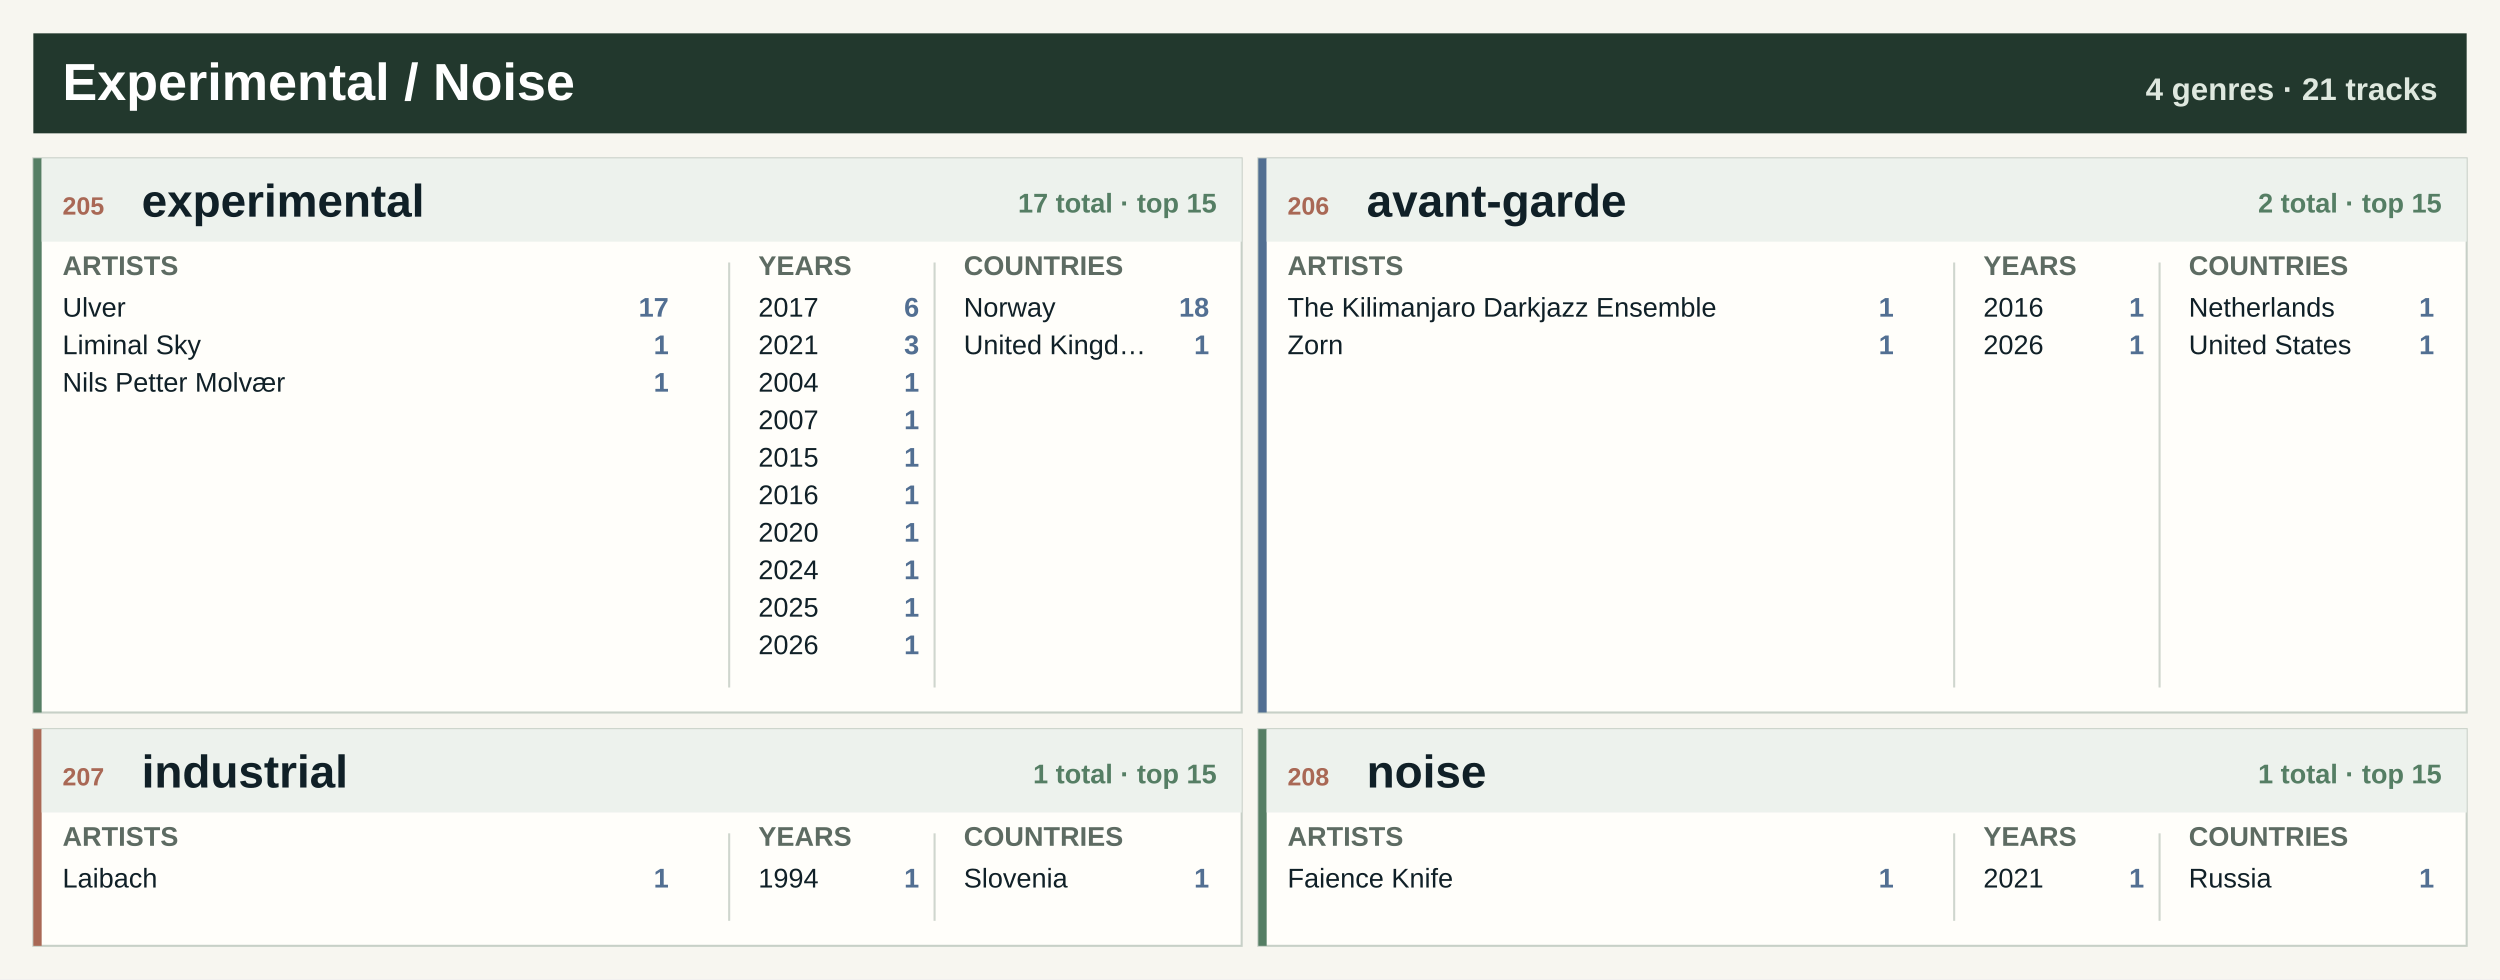
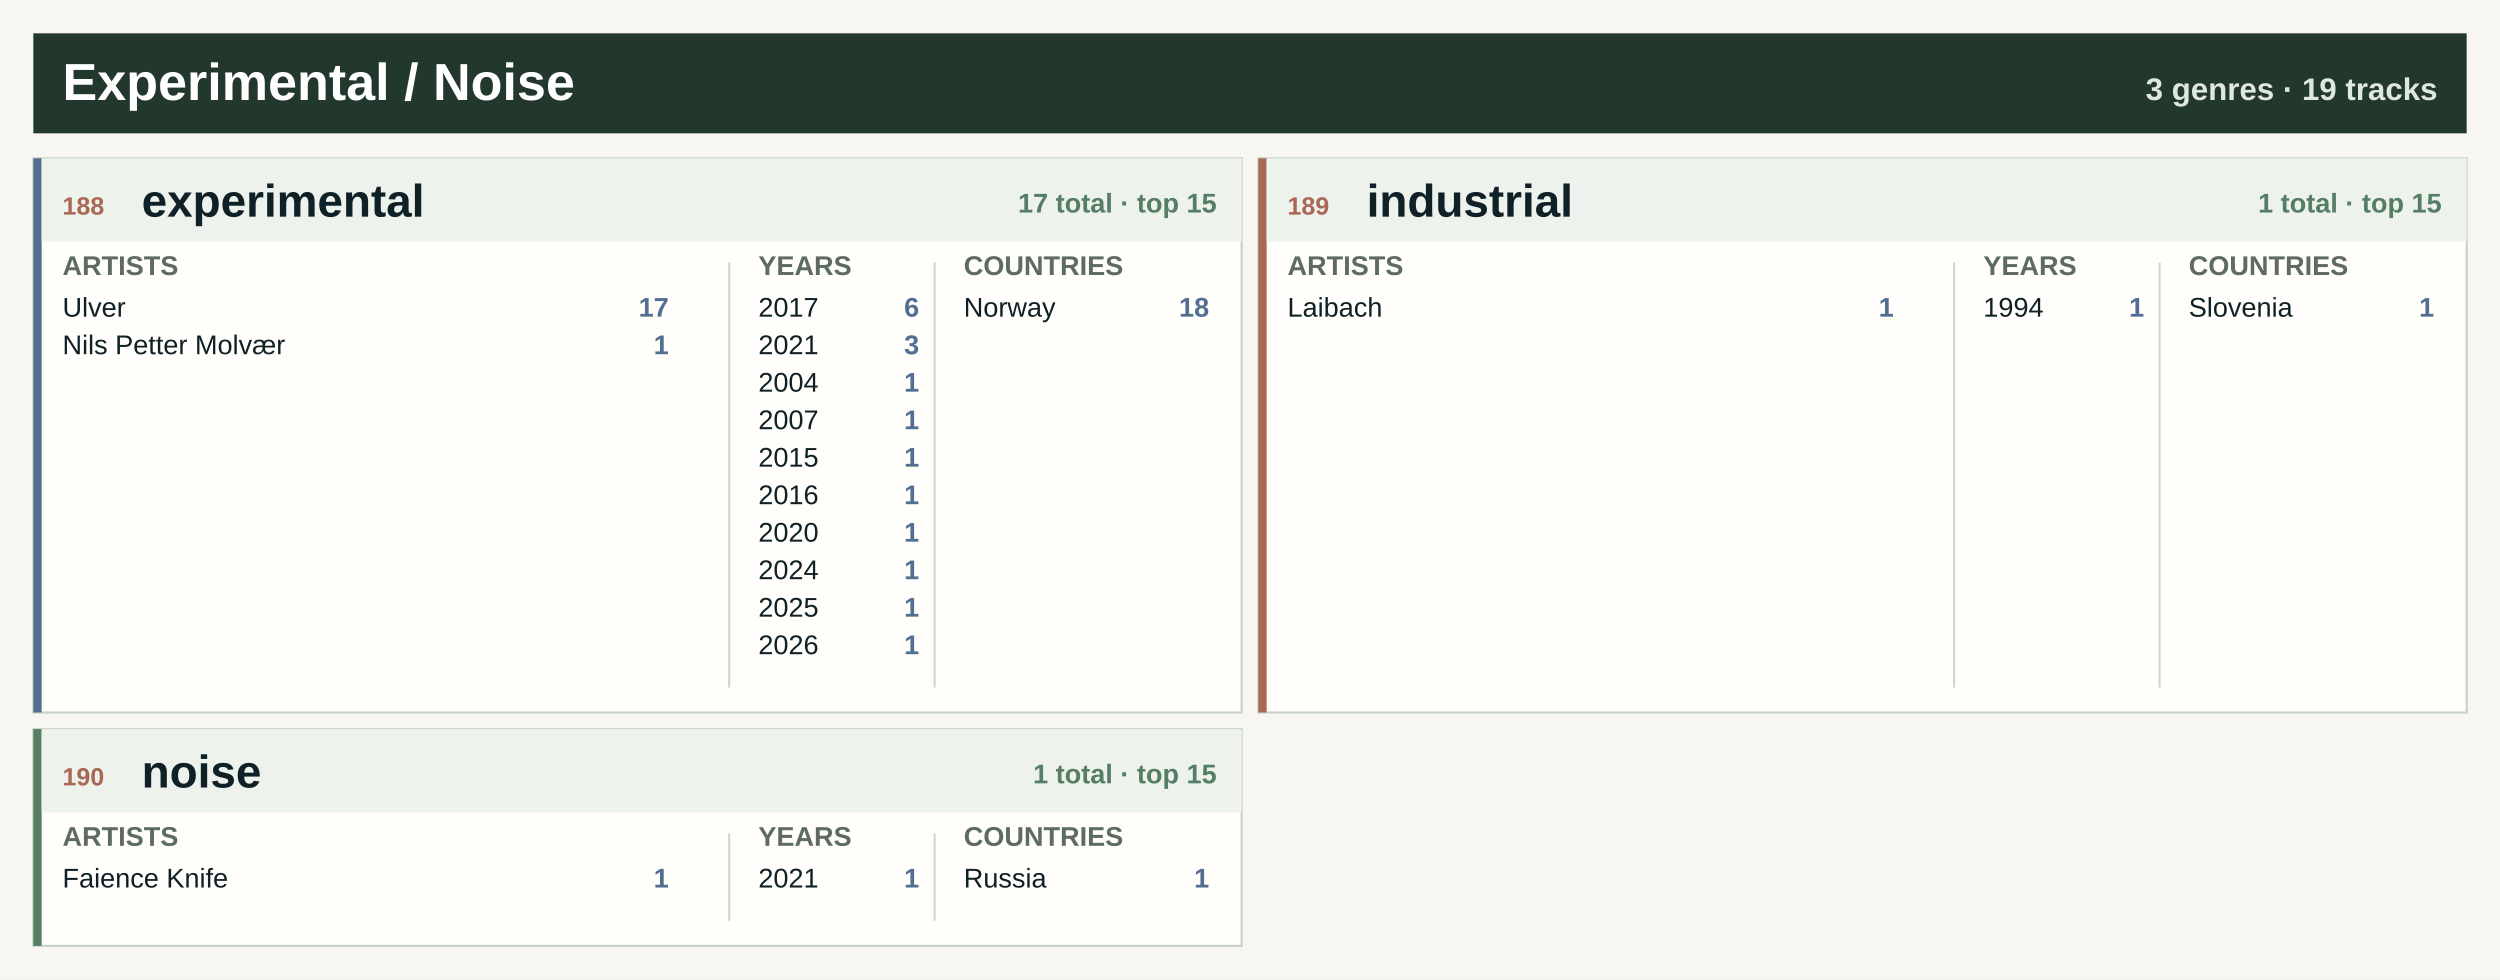
<svg xmlns="http://www.w3.org/2000/svg" width="1200" height="470" viewBox="0 0 1200 470" role="img" aria-label="Experimental / Noise genre atlas">
  <rect width="1200" height="470" fill="#f7f6f0" />
  <rect x="16" y="16" width="1168" height="48" fill="#22382d" />
  <text x="30.0" y="48.0" font-family="Segoe UI, Arial, sans-serif" font-size="25" font-weight="800" fill="#ffffff" text-anchor="start">Experimental / Noise</text>
-   <text x="1170.0" y="48.0" font-family="Segoe UI, Arial, sans-serif" font-size="15" font-weight="800" fill="#dfe8df" text-anchor="end">4 genres · 21 tracks</text>
+   <text x="1170.0" y="48.0" font-family="Segoe UI, Arial, sans-serif" font-size="15" font-weight="800" fill="#dfe8df" text-anchor="end">3 genres · 19 tracks</text>
  <rect x="16.0" y="76.0" width="580.0" height="266" fill="#fffefa" stroke="#c7d0c7" />
-   <rect x="16.0" y="76.0" width="4" height="266" fill="#557e64" />
+   <rect x="16.0" y="76.0" width="4" height="266" fill="#526f92" />
  <rect x="20.0" y="76.0" width="576.0" height="40" fill="#edf2ed" />
-   <text x="30.0" y="103.0" font-family="Segoe UI, Arial, sans-serif" font-size="12" font-weight="800" fill="#a96855" text-anchor="start">205</text>
+   <text x="30.0" y="103.0" font-family="Segoe UI, Arial, sans-serif" font-size="12" font-weight="800" fill="#a96855" text-anchor="start">188</text>
  <text x="68.0" y="104.0" font-family="Segoe UI, Arial, sans-serif" font-size="22" font-weight="800" fill="#102027" text-anchor="start">experimental</text>
  <text x="584.0" y="102.0" font-family="Segoe UI, Arial, sans-serif" font-size="13" font-weight="800" fill="#557e64" text-anchor="end">17 total · top 15</text>
  <text x="30.0" y="132.0" font-family="Segoe UI, Arial, sans-serif" font-size="13" font-weight="800" fill="#5d6b62" text-anchor="start">ARTISTS</text>
  <text x="364.0" y="132.0" font-family="Segoe UI, Arial, sans-serif" font-size="13" font-weight="800" fill="#5d6b62" text-anchor="start">YEARS</text>
  <text x="462.6" y="132.0" font-family="Segoe UI, Arial, sans-serif" font-size="13" font-weight="800" fill="#5d6b62" text-anchor="start">COUNTRIES</text>
  <line x1="350.0" y1="126.0" x2="350.0" y2="330.0" stroke="#cfd6ce" />
  <line x1="448.6" y1="126.0" x2="448.6" y2="330.0" stroke="#cfd6ce" />
  <text x="30.0" y="152.0" font-family="Segoe UI, Arial, sans-serif" font-size="13" font-weight="400" fill="#102027" text-anchor="start">Ulver</text>
  <text x="321.0" y="152.0" font-family="Segoe UI, Arial, sans-serif" font-size="13" font-weight="800" fill="#526f92" text-anchor="end">17</text>
-   <text x="30.0" y="170.0" font-family="Segoe UI, Arial, sans-serif" font-size="13" font-weight="400" fill="#102027" text-anchor="start">Liminal Sky</text>
+   <text x="30.0" y="170.0" font-family="Segoe UI, Arial, sans-serif" font-size="13" font-weight="400" fill="#102027" text-anchor="start">Nils Petter Molvær</text>
  <text x="321.0" y="170.0" font-family="Segoe UI, Arial, sans-serif" font-size="13" font-weight="800" fill="#526f92" text-anchor="end">1</text>
-   <text x="30.0" y="188.0" font-family="Segoe UI, Arial, sans-serif" font-size="13" font-weight="400" fill="#102027" text-anchor="start">Nils Petter Molvær</text>
-   <text x="321.0" y="188.0" font-family="Segoe UI, Arial, sans-serif" font-size="13" font-weight="800" fill="#526f92" text-anchor="end">1</text>
  <text x="364.0" y="152.0" font-family="Segoe UI, Arial, sans-serif" font-size="13" font-weight="400" fill="#102027" text-anchor="start">2017</text>
  <text x="441.2" y="152.0" font-family="Segoe UI, Arial, sans-serif" font-size="13" font-weight="800" fill="#526f92" text-anchor="end">6</text>
  <text x="364.0" y="170.0" font-family="Segoe UI, Arial, sans-serif" font-size="13" font-weight="400" fill="#102027" text-anchor="start">2021</text>
  <text x="441.2" y="170.0" font-family="Segoe UI, Arial, sans-serif" font-size="13" font-weight="800" fill="#526f92" text-anchor="end">3</text>
  <text x="364.0" y="188.0" font-family="Segoe UI, Arial, sans-serif" font-size="13" font-weight="400" fill="#102027" text-anchor="start">2004</text>
  <text x="441.2" y="188.0" font-family="Segoe UI, Arial, sans-serif" font-size="13" font-weight="800" fill="#526f92" text-anchor="end">1</text>
  <text x="364.0" y="206.0" font-family="Segoe UI, Arial, sans-serif" font-size="13" font-weight="400" fill="#102027" text-anchor="start">2007</text>
  <text x="441.2" y="206.0" font-family="Segoe UI, Arial, sans-serif" font-size="13" font-weight="800" fill="#526f92" text-anchor="end">1</text>
  <text x="364.0" y="224.0" font-family="Segoe UI, Arial, sans-serif" font-size="13" font-weight="400" fill="#102027" text-anchor="start">2015</text>
  <text x="441.2" y="224.0" font-family="Segoe UI, Arial, sans-serif" font-size="13" font-weight="800" fill="#526f92" text-anchor="end">1</text>
  <text x="364.0" y="242.0" font-family="Segoe UI, Arial, sans-serif" font-size="13" font-weight="400" fill="#102027" text-anchor="start">2016</text>
  <text x="441.2" y="242.0" font-family="Segoe UI, Arial, sans-serif" font-size="13" font-weight="800" fill="#526f92" text-anchor="end">1</text>
  <text x="364.0" y="260.0" font-family="Segoe UI, Arial, sans-serif" font-size="13" font-weight="400" fill="#102027" text-anchor="start">2020</text>
  <text x="441.2" y="260.0" font-family="Segoe UI, Arial, sans-serif" font-size="13" font-weight="800" fill="#526f92" text-anchor="end">1</text>
  <text x="364.0" y="278.0" font-family="Segoe UI, Arial, sans-serif" font-size="13" font-weight="400" fill="#102027" text-anchor="start">2024</text>
  <text x="441.2" y="278.0" font-family="Segoe UI, Arial, sans-serif" font-size="13" font-weight="800" fill="#526f92" text-anchor="end">1</text>
  <text x="364.0" y="296.0" font-family="Segoe UI, Arial, sans-serif" font-size="13" font-weight="400" fill="#102027" text-anchor="start">2025</text>
  <text x="441.2" y="296.0" font-family="Segoe UI, Arial, sans-serif" font-size="13" font-weight="800" fill="#526f92" text-anchor="end">1</text>
  <text x="364.0" y="314.0" font-family="Segoe UI, Arial, sans-serif" font-size="13" font-weight="400" fill="#102027" text-anchor="start">2026</text>
  <text x="441.2" y="314.0" font-family="Segoe UI, Arial, sans-serif" font-size="13" font-weight="800" fill="#526f92" text-anchor="end">1</text>
  <text x="462.6" y="152.0" font-family="Segoe UI, Arial, sans-serif" font-size="13" font-weight="400" fill="#102027" text-anchor="start">Norway</text>
  <text x="580.4" y="152.0" font-family="Segoe UI, Arial, sans-serif" font-size="13" font-weight="800" fill="#526f92" text-anchor="end">18</text>
-   <text x="462.6" y="170.0" font-family="Segoe UI, Arial, sans-serif" font-size="13" font-weight="400" fill="#102027" text-anchor="start">United Kingd…</text>
-   <text x="580.4" y="170.0" font-family="Segoe UI, Arial, sans-serif" font-size="13" font-weight="800" fill="#526f92" text-anchor="end">1</text>
  <rect x="604.0" y="76.0" width="580.0" height="266" fill="#fffefa" stroke="#c7d0c7" />
-   <rect x="604.0" y="76.0" width="4" height="266" fill="#526f92" />
+   <rect x="604.0" y="76.0" width="4" height="266" fill="#a96855" />
  <rect x="608.0" y="76.0" width="576.0" height="40" fill="#edf2ed" />
-   <text x="618.0" y="103.0" font-family="Segoe UI, Arial, sans-serif" font-size="12" font-weight="800" fill="#a96855" text-anchor="start">206</text>
-   <text x="656.0" y="104.0" font-family="Segoe UI, Arial, sans-serif" font-size="22" font-weight="800" fill="#102027" text-anchor="start">avant-garde</text>
-   <text x="1172.0" y="102.0" font-family="Segoe UI, Arial, sans-serif" font-size="13" font-weight="800" fill="#557e64" text-anchor="end">2 total · top 15</text>
+   <text x="618.0" y="103.0" font-family="Segoe UI, Arial, sans-serif" font-size="12" font-weight="800" fill="#a96855" text-anchor="start">189</text>
+   <text x="656.0" y="104.0" font-family="Segoe UI, Arial, sans-serif" font-size="22" font-weight="800" fill="#102027" text-anchor="start">industrial</text>
+   <text x="1172.0" y="102.0" font-family="Segoe UI, Arial, sans-serif" font-size="13" font-weight="800" fill="#557e64" text-anchor="end">1 total · top 15</text>
  <text x="618.0" y="132.0" font-family="Segoe UI, Arial, sans-serif" font-size="13" font-weight="800" fill="#5d6b62" text-anchor="start">ARTISTS</text>
  <text x="952.0" y="132.0" font-family="Segoe UI, Arial, sans-serif" font-size="13" font-weight="800" fill="#5d6b62" text-anchor="start">YEARS</text>
  <text x="1050.6" y="132.0" font-family="Segoe UI, Arial, sans-serif" font-size="13" font-weight="800" fill="#5d6b62" text-anchor="start">COUNTRIES</text>
  <line x1="938.0" y1="126.0" x2="938.0" y2="330.0" stroke="#cfd6ce" />
  <line x1="1036.6" y1="126.0" x2="1036.6" y2="330.0" stroke="#cfd6ce" />
-   <text x="618.0" y="152.0" font-family="Segoe UI, Arial, sans-serif" font-size="13" font-weight="400" fill="#102027" text-anchor="start">The Kilimanjaro Darkjazz Ensemble</text>
+   <text x="618.0" y="152.0" font-family="Segoe UI, Arial, sans-serif" font-size="13" font-weight="400" fill="#102027" text-anchor="start">Laibach</text>
  <text x="909.0" y="152.0" font-family="Segoe UI, Arial, sans-serif" font-size="13" font-weight="800" fill="#526f92" text-anchor="end">1</text>
-   <text x="618.0" y="170.0" font-family="Segoe UI, Arial, sans-serif" font-size="13" font-weight="400" fill="#102027" text-anchor="start">Zorn</text>
-   <text x="909.0" y="170.0" font-family="Segoe UI, Arial, sans-serif" font-size="13" font-weight="800" fill="#526f92" text-anchor="end">1</text>
-   <text x="952.0" y="152.0" font-family="Segoe UI, Arial, sans-serif" font-size="13" font-weight="400" fill="#102027" text-anchor="start">2016</text>
+   <text x="952.0" y="152.0" font-family="Segoe UI, Arial, sans-serif" font-size="13" font-weight="400" fill="#102027" text-anchor="start">1994</text>
  <text x="1029.2" y="152.0" font-family="Segoe UI, Arial, sans-serif" font-size="13" font-weight="800" fill="#526f92" text-anchor="end">1</text>
-   <text x="952.0" y="170.0" font-family="Segoe UI, Arial, sans-serif" font-size="13" font-weight="400" fill="#102027" text-anchor="start">2026</text>
-   <text x="1029.2" y="170.0" font-family="Segoe UI, Arial, sans-serif" font-size="13" font-weight="800" fill="#526f92" text-anchor="end">1</text>
-   <text x="1050.6" y="152.0" font-family="Segoe UI, Arial, sans-serif" font-size="13" font-weight="400" fill="#102027" text-anchor="start">Netherlands</text>
+   <text x="1050.6" y="152.0" font-family="Segoe UI, Arial, sans-serif" font-size="13" font-weight="400" fill="#102027" text-anchor="start">Slovenia</text>
  <text x="1168.4" y="152.0" font-family="Segoe UI, Arial, sans-serif" font-size="13" font-weight="800" fill="#526f92" text-anchor="end">1</text>
-   <text x="1050.6" y="170.0" font-family="Segoe UI, Arial, sans-serif" font-size="13" font-weight="400" fill="#102027" text-anchor="start">United States</text>
-   <text x="1168.4" y="170.0" font-family="Segoe UI, Arial, sans-serif" font-size="13" font-weight="800" fill="#526f92" text-anchor="end">1</text>
  <rect x="16.0" y="350.0" width="580.0" height="104" fill="#fffefa" stroke="#c7d0c7" />
-   <rect x="16.0" y="350.0" width="4" height="104" fill="#a96855" />
+   <rect x="16.0" y="350.0" width="4" height="104" fill="#557e64" />
  <rect x="20.0" y="350.0" width="576.0" height="40" fill="#edf2ed" />
-   <text x="30.0" y="377.0" font-family="Segoe UI, Arial, sans-serif" font-size="12" font-weight="800" fill="#a96855" text-anchor="start">207</text>
-   <text x="68.0" y="378.0" font-family="Segoe UI, Arial, sans-serif" font-size="22" font-weight="800" fill="#102027" text-anchor="start">industrial</text>
+   <text x="30.0" y="377.0" font-family="Segoe UI, Arial, sans-serif" font-size="12" font-weight="800" fill="#a96855" text-anchor="start">190</text>
+   <text x="68.0" y="378.0" font-family="Segoe UI, Arial, sans-serif" font-size="22" font-weight="800" fill="#102027" text-anchor="start">noise</text>
  <text x="584.0" y="376.0" font-family="Segoe UI, Arial, sans-serif" font-size="13" font-weight="800" fill="#557e64" text-anchor="end">1 total · top 15</text>
  <text x="30.0" y="406.0" font-family="Segoe UI, Arial, sans-serif" font-size="13" font-weight="800" fill="#5d6b62" text-anchor="start">ARTISTS</text>
  <text x="364.0" y="406.0" font-family="Segoe UI, Arial, sans-serif" font-size="13" font-weight="800" fill="#5d6b62" text-anchor="start">YEARS</text>
  <text x="462.6" y="406.0" font-family="Segoe UI, Arial, sans-serif" font-size="13" font-weight="800" fill="#5d6b62" text-anchor="start">COUNTRIES</text>
  <line x1="350.0" y1="400.0" x2="350.0" y2="442.0" stroke="#cfd6ce" />
  <line x1="448.6" y1="400.0" x2="448.6" y2="442.0" stroke="#cfd6ce" />
-   <text x="30.0" y="426.0" font-family="Segoe UI, Arial, sans-serif" font-size="13" font-weight="400" fill="#102027" text-anchor="start">Laibach</text>
+   <text x="30.0" y="426.0" font-family="Segoe UI, Arial, sans-serif" font-size="13" font-weight="400" fill="#102027" text-anchor="start">Faience Knife</text>
  <text x="321.0" y="426.0" font-family="Segoe UI, Arial, sans-serif" font-size="13" font-weight="800" fill="#526f92" text-anchor="end">1</text>
-   <text x="364.0" y="426.0" font-family="Segoe UI, Arial, sans-serif" font-size="13" font-weight="400" fill="#102027" text-anchor="start">1994</text>
+   <text x="364.0" y="426.0" font-family="Segoe UI, Arial, sans-serif" font-size="13" font-weight="400" fill="#102027" text-anchor="start">2021</text>
  <text x="441.2" y="426.0" font-family="Segoe UI, Arial, sans-serif" font-size="13" font-weight="800" fill="#526f92" text-anchor="end">1</text>
-   <text x="462.6" y="426.0" font-family="Segoe UI, Arial, sans-serif" font-size="13" font-weight="400" fill="#102027" text-anchor="start">Slovenia</text>
+   <text x="462.6" y="426.0" font-family="Segoe UI, Arial, sans-serif" font-size="13" font-weight="400" fill="#102027" text-anchor="start">Russia</text>
  <text x="580.4" y="426.0" font-family="Segoe UI, Arial, sans-serif" font-size="13" font-weight="800" fill="#526f92" text-anchor="end">1</text>
-   <rect x="604.0" y="350.0" width="580.0" height="104" fill="#fffefa" stroke="#c7d0c7" />
-   <rect x="604.0" y="350.0" width="4" height="104" fill="#557e64" />
-   <rect x="608.0" y="350.0" width="576.0" height="40" fill="#edf2ed" />
-   <text x="618.0" y="377.0" font-family="Segoe UI, Arial, sans-serif" font-size="12" font-weight="800" fill="#a96855" text-anchor="start">208</text>
-   <text x="656.0" y="378.0" font-family="Segoe UI, Arial, sans-serif" font-size="22" font-weight="800" fill="#102027" text-anchor="start">noise</text>
-   <text x="1172.0" y="376.0" font-family="Segoe UI, Arial, sans-serif" font-size="13" font-weight="800" fill="#557e64" text-anchor="end">1 total · top 15</text>
-   <text x="618.0" y="406.0" font-family="Segoe UI, Arial, sans-serif" font-size="13" font-weight="800" fill="#5d6b62" text-anchor="start">ARTISTS</text>
-   <text x="952.0" y="406.0" font-family="Segoe UI, Arial, sans-serif" font-size="13" font-weight="800" fill="#5d6b62" text-anchor="start">YEARS</text>
-   <text x="1050.6" y="406.0" font-family="Segoe UI, Arial, sans-serif" font-size="13" font-weight="800" fill="#5d6b62" text-anchor="start">COUNTRIES</text>
-   <line x1="938.0" y1="400.0" x2="938.0" y2="442.0" stroke="#cfd6ce" />
-   <line x1="1036.6" y1="400.0" x2="1036.6" y2="442.0" stroke="#cfd6ce" />
-   <text x="618.0" y="426.0" font-family="Segoe UI, Arial, sans-serif" font-size="13" font-weight="400" fill="#102027" text-anchor="start">Faience Knife</text>
-   <text x="909.0" y="426.0" font-family="Segoe UI, Arial, sans-serif" font-size="13" font-weight="800" fill="#526f92" text-anchor="end">1</text>
-   <text x="952.0" y="426.0" font-family="Segoe UI, Arial, sans-serif" font-size="13" font-weight="400" fill="#102027" text-anchor="start">2021</text>
-   <text x="1029.2" y="426.0" font-family="Segoe UI, Arial, sans-serif" font-size="13" font-weight="800" fill="#526f92" text-anchor="end">1</text>
-   <text x="1050.6" y="426.0" font-family="Segoe UI, Arial, sans-serif" font-size="13" font-weight="400" fill="#102027" text-anchor="start">Russia</text>
-   <text x="1168.4" y="426.0" font-family="Segoe UI, Arial, sans-serif" font-size="13" font-weight="800" fill="#526f92" text-anchor="end">1</text>
</svg>
